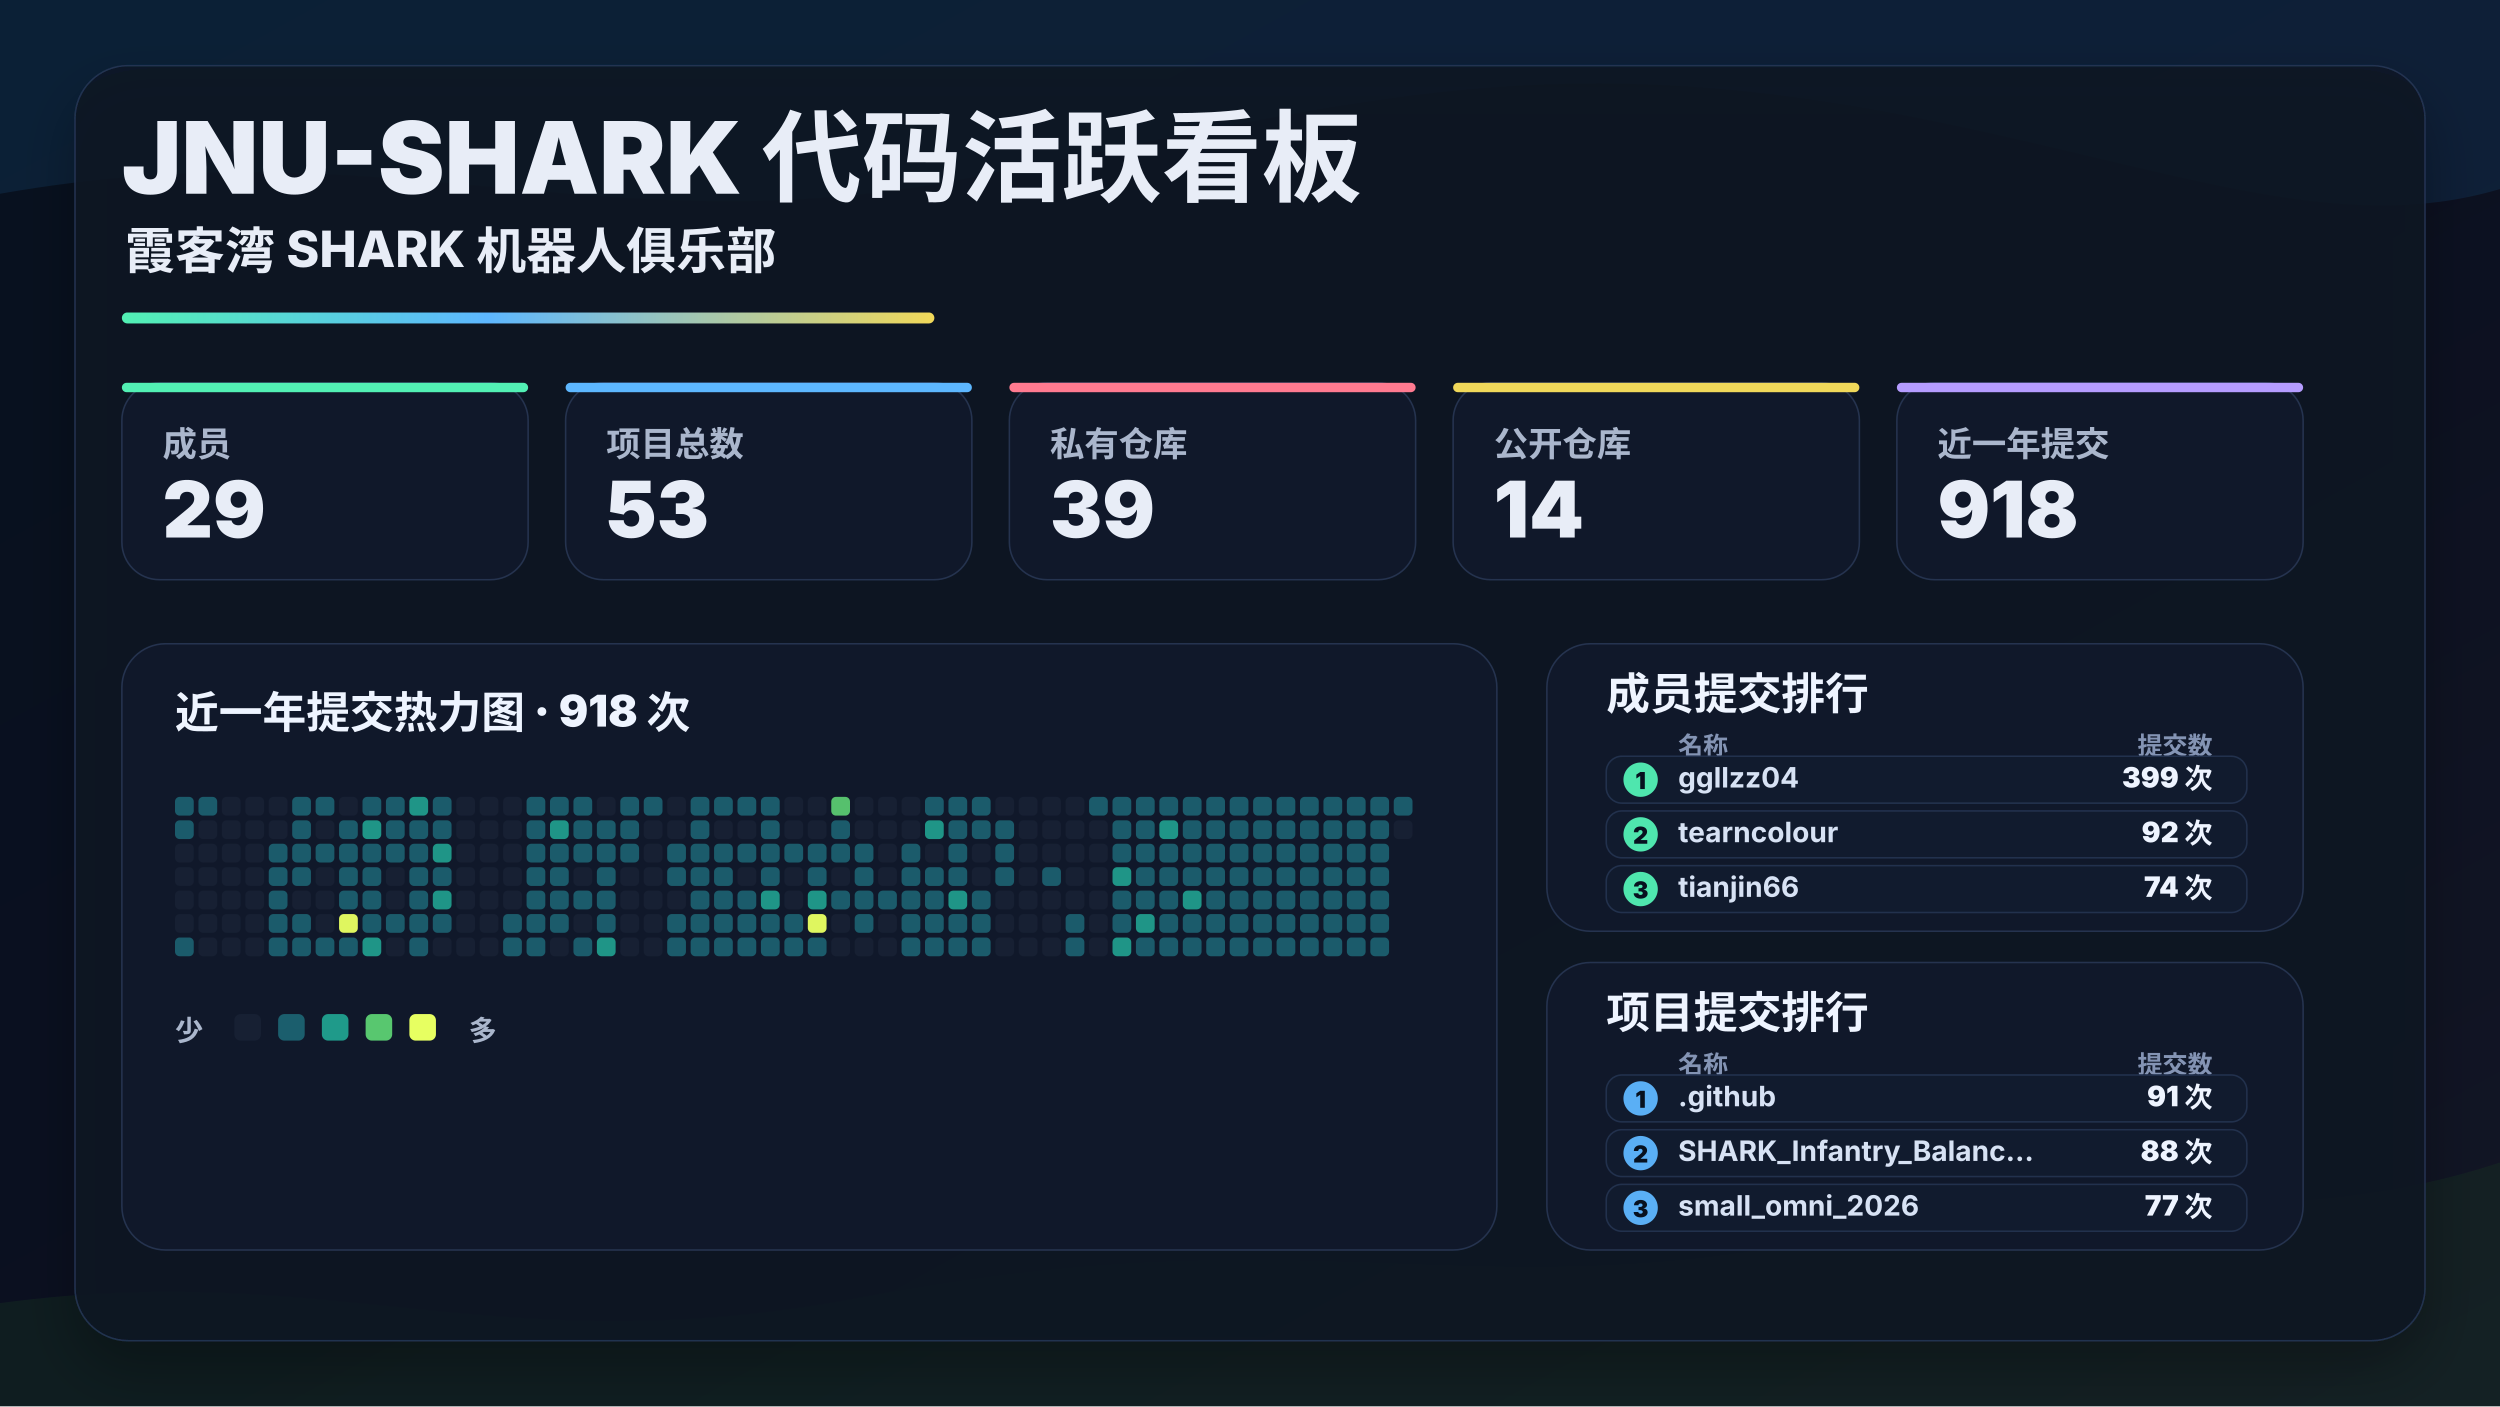
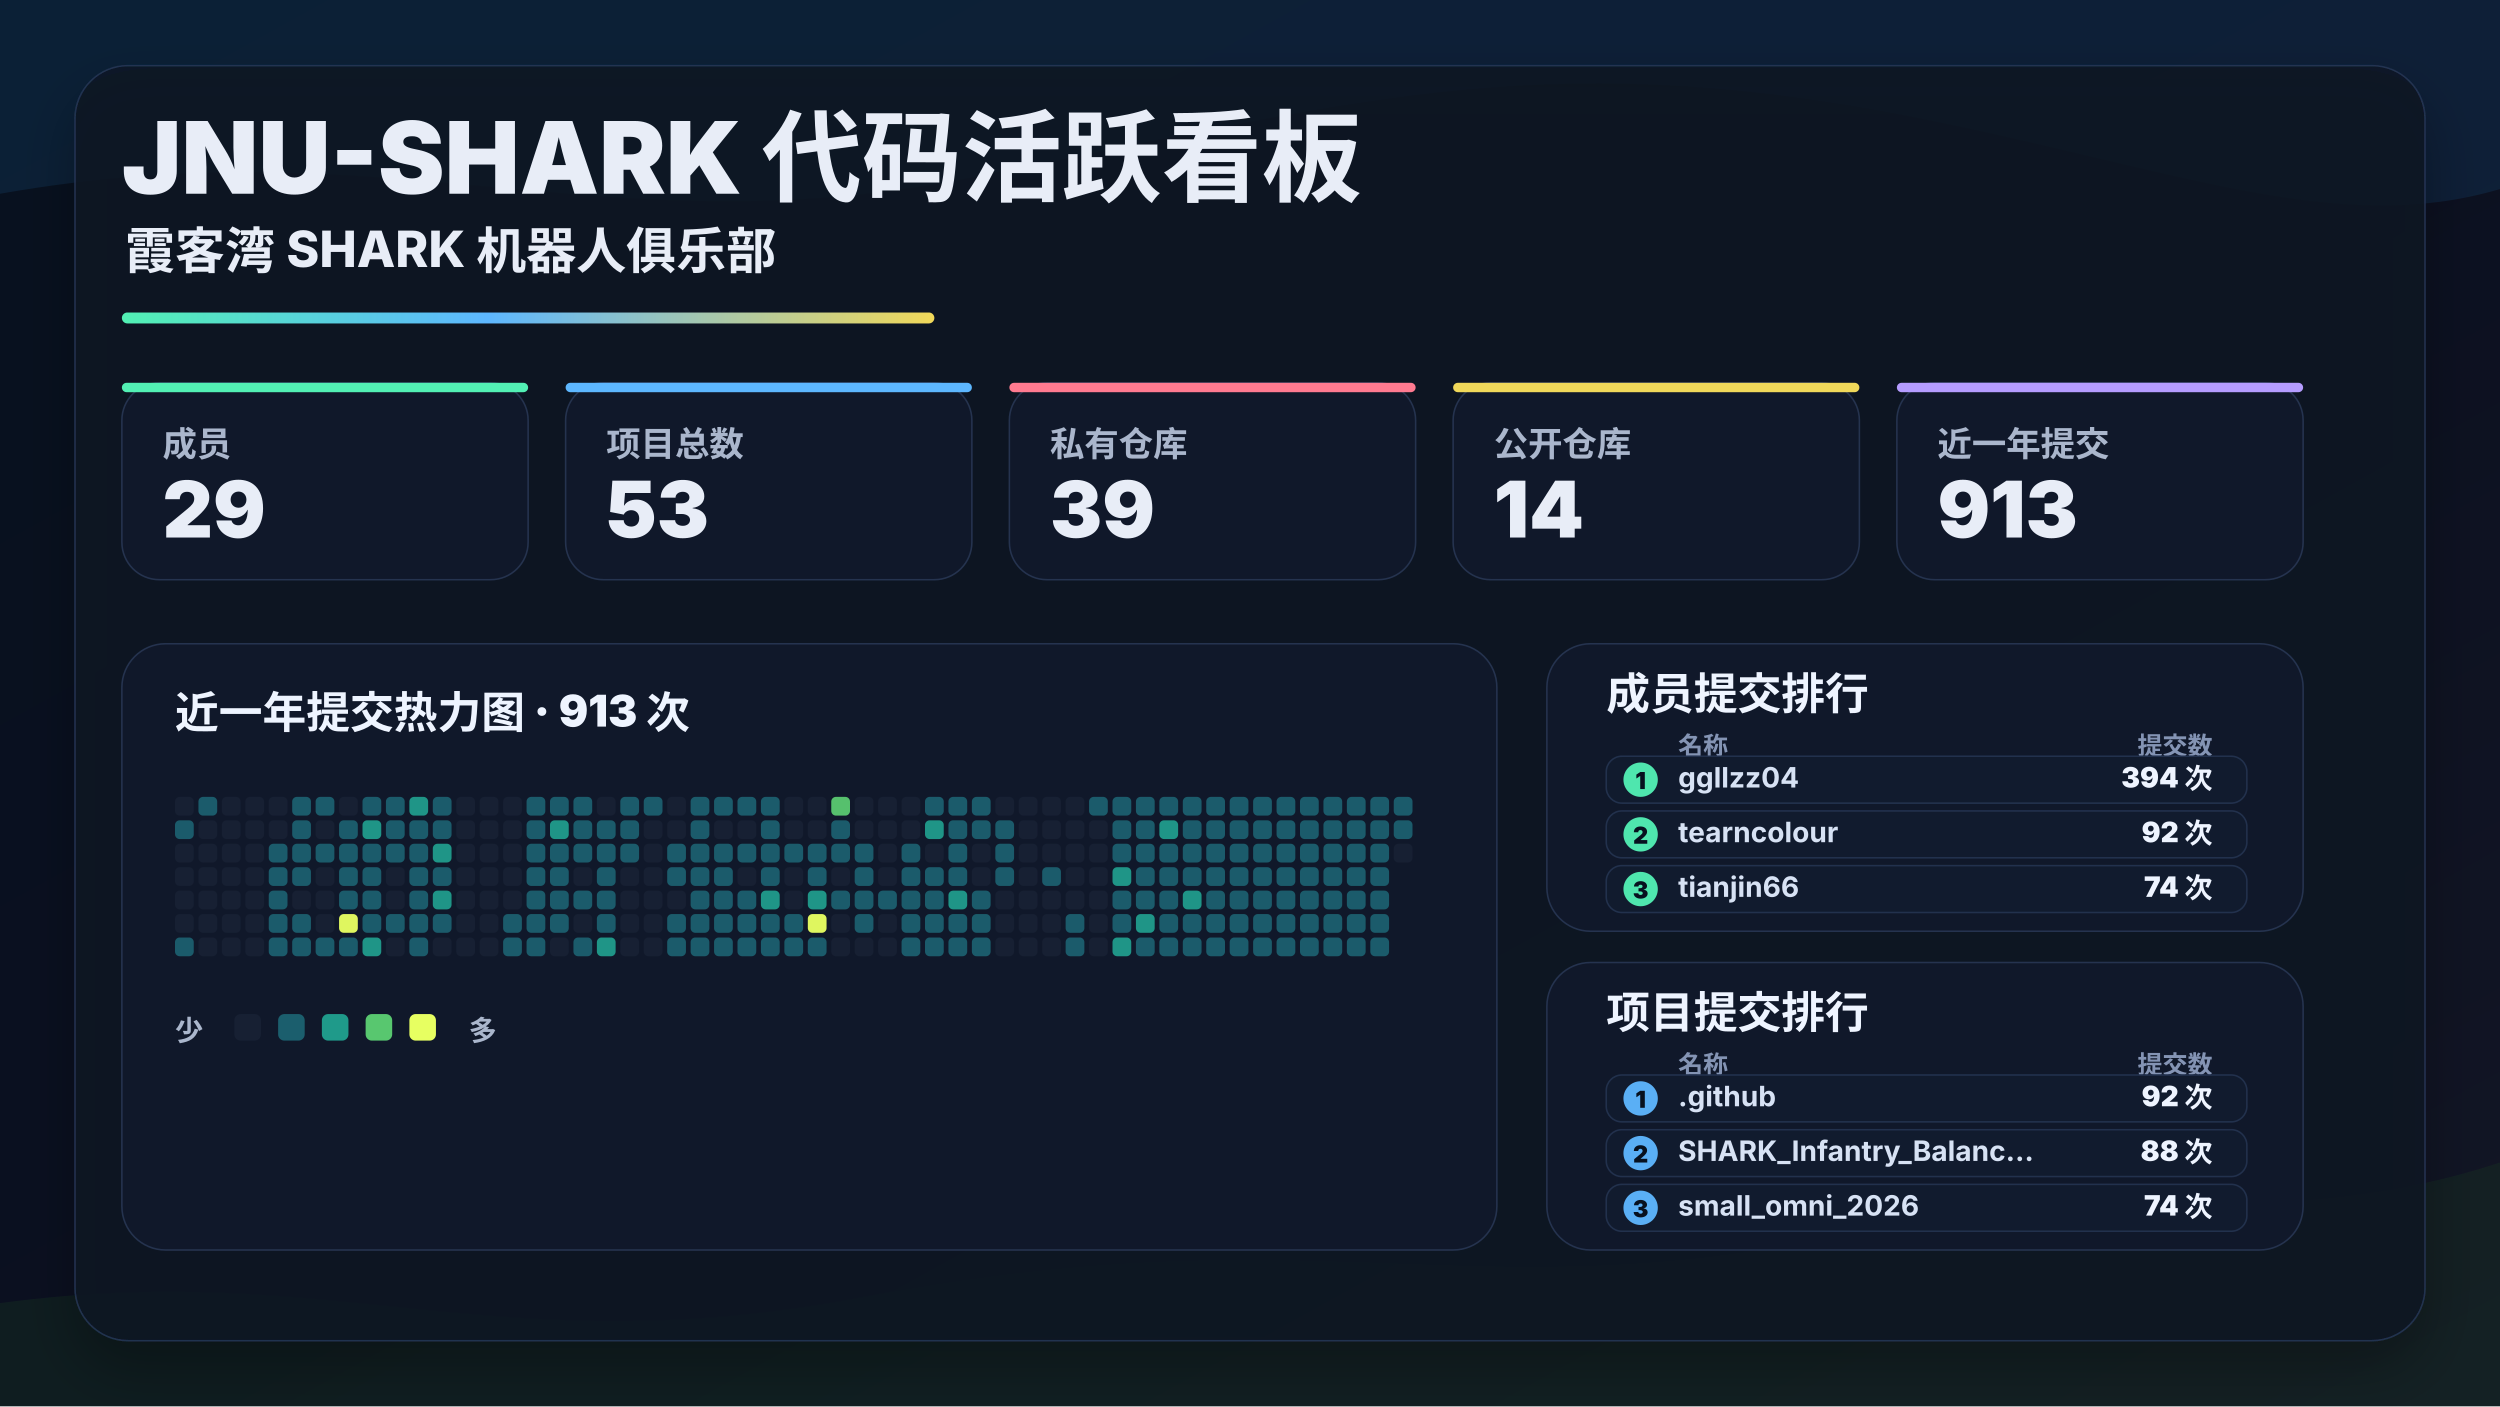
<svg xmlns="http://www.w3.org/2000/svg" width="1600" height="900" viewBox="0 0 1600 900" role="img" aria-labelledby="title desc">
  <defs>
    <linearGradient id="bg" x1="0" y1="0" x2="1" y2="1">
      <stop offset="0" stop-color="#07111f" />
      <stop offset="0.52" stop-color="#0b1020" />
      <stop offset="1" stop-color="#131625" />
    </linearGradient>
    <linearGradient id="hero" x1="0" y1="0" x2="1" y2="0">
      <stop offset="0" stop-color="#52f0b4" />
      <stop offset="0.45" stop-color="#5db7ff" />
      <stop offset="1" stop-color="#f0d85a" />
    </linearGradient>
    <filter id="softShadow" x="-10%" y="-10%" width="120%" height="120%">
      <feDropShadow dx="0" dy="18" stdDeviation="18" flood-color="#000000" flood-opacity="0.32" />
    </filter>
  </defs>
  <style>
    text { font-family: Inter, ui-sans-serif, system-ui, -apple-system, BlinkMacSystemFont, "Segoe UI", "PingFang SC", "Microsoft YaHei", sans-serif; fill: #e8edf7; }
    .title { font-size: 64px; font-weight: 900; letter-spacing: 0; }
    .subtitle { font-size: 32px; font-weight: 780; fill: #e8edf7; }
    .label { font-size: 22px; fill: #aab6cc; font-weight: 760; }
    .stat { font-size: 50px; font-weight: 900; }
    .section-title { font-size: 28px; font-weight: 860; fill: #eef4ff; }
    .table-head { font-size: 16px; fill: #8494b4; font-weight: 720; }
    .row-name { font-size: 18px; fill: #d7e2f4; font-weight: 720; }
    .row-value { font-size: 18px; fill: #eef4ff; font-weight: 860; }
    .rank { font-size: 15px; fill: #07111f; font-weight: 900; }
    .tiny { font-size: 18px; fill: #aab6cc; font-weight: 620; }
  </style>
  <rect width="1600" height="900" fill="url(#bg)" />
  <path d="M0 124 C250 80 385 160 620 114 C860 67 982 28 1220 74 C1392 108 1495 152 1600 121 L1600 0 L0 0 Z" fill="#12385c" opacity="0.38" />
  <path d="M0 834 C216 805 318 875 553 830 C835 776 935 837 1160 794 C1350 758 1464 789 1600 744 L1600 900 L0 900 Z" fill="#173622" opacity="0.36" />
  <g filter="url(#softShadow)">
    <rect x="48" y="42" width="1504" height="816" rx="34" fill="#0b1324" opacity="0.88" stroke="#263654" />
  </g>
  <text x="78" y="124" class="title">JNU-SHARK 代码活跃看板</text>
  <text x="80" y="172" class="subtitle">霞客湾 SHARK 机器人俱乐部</text>
  <rect x="78" y="200" width="520" height="7" rx="3.5" fill="url(#hero)" />
  <g>
    <rect x="78" y="245" width="260" height="126" rx="24" fill="#10182a" stroke="#25334f" />
    <rect x="78" y="245" width="260" height="6" rx="3" fill="#52f0b4" />
    <text x="104" y="292" class="label">成员</text>
    <text x="104" y="344" class="stat">29</text>
  </g>
  <g>
    <rect x="362" y="245" width="260" height="126" rx="24" fill="#10182a" stroke="#25334f" />
    <rect x="362" y="245" width="260" height="6" rx="3" fill="#5db7ff" />
    <text x="388" y="292" class="label">项目总数</text>
    <text x="388" y="344" class="stat">53</text>
  </g>
  <g>
    <rect x="646" y="245" width="260" height="126" rx="24" fill="#10182a" stroke="#25334f" />
    <rect x="646" y="245" width="260" height="6" rx="3" fill="#ff7a90" />
    <text x="672" y="292" class="label">私有仓库</text>
    <text x="672" y="344" class="stat">39</text>
  </g>
  <g>
    <rect x="930" y="245" width="260" height="126" rx="24" fill="#10182a" stroke="#25334f" />
    <rect x="930" y="245" width="260" height="6" rx="3" fill="#f0d85a" />
    <text x="956" y="292" class="label">公开仓库</text>
    <text x="956" y="344" class="stat">14</text>
  </g>
  <g>
    <rect x="1214" y="245" width="260" height="126" rx="24" fill="#10182a" stroke="#25334f" />
    <rect x="1214" y="245" width="260" height="6" rx="3" fill="#b59cff" />
    <text x="1240" y="292" class="label">近一年提交</text>
-     <text x="1240" y="344" class="stat">918</text>
+     <text x="1240" y="344" class="stat">913</text>
  </g>
  <rect x="78" y="412" width="880" height="388" rx="28" fill="#10182a" stroke="#25334f" />
-   <text x="112" y="466" class="section-title">近一年提交热力图 · 918 次</text>
-   <rect x="112" y="510" width="12" height="12" rx="3" fill="#1b5e6d" opacity="0.96" />
+   <text x="112" y="466" class="section-title">近一年提交热力图 · 913 次</text>
+   <rect x="112" y="510" width="12" height="12" rx="3" fill="#172033" opacity="0.96" />
  <rect x="112" y="525" width="12" height="12" rx="3" fill="#1b5e6d" opacity="0.96" />
  <rect x="112" y="540" width="12" height="12" rx="3" fill="#172033" opacity="0.96" />
  <rect x="112" y="555" width="12" height="12" rx="3" fill="#172033" opacity="0.96" />
  <rect x="112" y="570" width="12" height="12" rx="3" fill="#172033" opacity="0.96" />
  <rect x="112" y="585" width="12" height="12" rx="3" fill="#172033" opacity="0.96" />
  <rect x="112" y="600" width="12" height="12" rx="3" fill="#1b5e6d" opacity="0.96" />
  <rect x="127" y="510" width="12" height="12" rx="3" fill="#1b5e6d" opacity="0.96" />
  <rect x="127" y="525" width="12" height="12" rx="3" fill="#172033" opacity="0.96" />
  <rect x="127" y="540" width="12" height="12" rx="3" fill="#172033" opacity="0.96" />
  <rect x="127" y="555" width="12" height="12" rx="3" fill="#172033" opacity="0.96" />
  <rect x="127" y="570" width="12" height="12" rx="3" fill="#172033" opacity="0.96" />
  <rect x="127" y="585" width="12" height="12" rx="3" fill="#172033" opacity="0.96" />
  <rect x="127" y="600" width="12" height="12" rx="3" fill="#172033" opacity="0.96" />
  <rect x="142" y="510" width="12" height="12" rx="3" fill="#172033" opacity="0.96" />
  <rect x="142" y="525" width="12" height="12" rx="3" fill="#172033" opacity="0.96" />
  <rect x="142" y="540" width="12" height="12" rx="3" fill="#172033" opacity="0.96" />
  <rect x="142" y="555" width="12" height="12" rx="3" fill="#172033" opacity="0.96" />
  <rect x="142" y="570" width="12" height="12" rx="3" fill="#172033" opacity="0.96" />
  <rect x="142" y="585" width="12" height="12" rx="3" fill="#172033" opacity="0.96" />
  <rect x="142" y="600" width="12" height="12" rx="3" fill="#172033" opacity="0.96" />
  <rect x="157" y="510" width="12" height="12" rx="3" fill="#172033" opacity="0.96" />
  <rect x="157" y="525" width="12" height="12" rx="3" fill="#172033" opacity="0.96" />
  <rect x="157" y="540" width="12" height="12" rx="3" fill="#172033" opacity="0.96" />
  <rect x="157" y="555" width="12" height="12" rx="3" fill="#172033" opacity="0.96" />
  <rect x="157" y="570" width="12" height="12" rx="3" fill="#172033" opacity="0.96" />
  <rect x="157" y="585" width="12" height="12" rx="3" fill="#172033" opacity="0.96" />
  <rect x="157" y="600" width="12" height="12" rx="3" fill="#172033" opacity="0.96" />
  <rect x="172" y="510" width="12" height="12" rx="3" fill="#172033" opacity="0.96" />
  <rect x="172" y="525" width="12" height="12" rx="3" fill="#172033" opacity="0.96" />
  <rect x="172" y="540" width="12" height="12" rx="3" fill="#1b5e6d" opacity="0.96" />
  <rect x="172" y="555" width="12" height="12" rx="3" fill="#1b5e6d" opacity="0.96" />
  <rect x="172" y="570" width="12" height="12" rx="3" fill="#1b5e6d" opacity="0.96" />
  <rect x="172" y="585" width="12" height="12" rx="3" fill="#1b5e6d" opacity="0.96" />
  <rect x="172" y="600" width="12" height="12" rx="3" fill="#1b5e6d" opacity="0.96" />
  <rect x="187" y="510" width="12" height="12" rx="3" fill="#1b5e6d" opacity="0.96" />
  <rect x="187" y="525" width="12" height="12" rx="3" fill="#1b5e6d" opacity="0.96" />
  <rect x="187" y="540" width="12" height="12" rx="3" fill="#1b5e6d" opacity="0.96" />
  <rect x="187" y="555" width="12" height="12" rx="3" fill="#1b5e6d" opacity="0.96" />
  <rect x="187" y="570" width="12" height="12" rx="3" fill="#172033" opacity="0.96" />
  <rect x="187" y="585" width="12" height="12" rx="3" fill="#1b5e6d" opacity="0.96" />
  <rect x="187" y="600" width="12" height="12" rx="3" fill="#1b5e6d" opacity="0.96" />
  <rect x="202" y="510" width="12" height="12" rx="3" fill="#1b5e6d" opacity="0.96" />
  <rect x="202" y="525" width="12" height="12" rx="3" fill="#172033" opacity="0.96" />
  <rect x="202" y="540" width="12" height="12" rx="3" fill="#1b5e6d" opacity="0.96" />
  <rect x="202" y="555" width="12" height="12" rx="3" fill="#172033" opacity="0.96" />
  <rect x="202" y="570" width="12" height="12" rx="3" fill="#172033" opacity="0.96" />
  <rect x="202" y="585" width="12" height="12" rx="3" fill="#172033" opacity="0.96" />
  <rect x="202" y="600" width="12" height="12" rx="3" fill="#1b5e6d" opacity="0.96" />
  <rect x="217" y="510" width="12" height="12" rx="3" fill="#172033" opacity="0.96" />
  <rect x="217" y="525" width="12" height="12" rx="3" fill="#1b5e6d" opacity="0.96" />
  <rect x="217" y="540" width="12" height="12" rx="3" fill="#1b5e6d" opacity="0.96" />
  <rect x="217" y="555" width="12" height="12" rx="3" fill="#1b5e6d" opacity="0.96" />
  <rect x="217" y="570" width="12" height="12" rx="3" fill="#1b5e6d" opacity="0.96" />
  <rect x="217" y="585" width="12" height="12" rx="3" fill="#e7ff61" opacity="0.96" />
  <rect x="217" y="600" width="12" height="12" rx="3" fill="#1b5e6d" opacity="0.96" />
  <rect x="232" y="510" width="12" height="12" rx="3" fill="#1b5e6d" opacity="0.96" />
  <rect x="232" y="525" width="12" height="12" rx="3" fill="#1f9a8a" opacity="0.96" />
  <rect x="232" y="540" width="12" height="12" rx="3" fill="#1b5e6d" opacity="0.96" />
  <rect x="232" y="555" width="12" height="12" rx="3" fill="#1b5e6d" opacity="0.96" />
  <rect x="232" y="570" width="12" height="12" rx="3" fill="#1b5e6d" opacity="0.96" />
  <rect x="232" y="585" width="12" height="12" rx="3" fill="#1b5e6d" opacity="0.96" />
  <rect x="232" y="600" width="12" height="12" rx="3" fill="#1f9a8a" opacity="0.96" />
  <rect x="247" y="510" width="12" height="12" rx="3" fill="#1b5e6d" opacity="0.96" />
  <rect x="247" y="525" width="12" height="12" rx="3" fill="#1b5e6d" opacity="0.96" />
  <rect x="247" y="540" width="12" height="12" rx="3" fill="#1b5e6d" opacity="0.96" />
  <rect x="247" y="555" width="12" height="12" rx="3" fill="#172033" opacity="0.96" />
  <rect x="247" y="570" width="12" height="12" rx="3" fill="#172033" opacity="0.96" />
  <rect x="247" y="585" width="12" height="12" rx="3" fill="#1b5e6d" opacity="0.96" />
  <rect x="247" y="600" width="12" height="12" rx="3" fill="#172033" opacity="0.96" />
  <rect x="262" y="510" width="12" height="12" rx="3" fill="#1f9a8a" opacity="0.96" />
  <rect x="262" y="525" width="12" height="12" rx="3" fill="#1b5e6d" opacity="0.96" />
  <rect x="262" y="540" width="12" height="12" rx="3" fill="#1b5e6d" opacity="0.96" />
  <rect x="262" y="555" width="12" height="12" rx="3" fill="#1b5e6d" opacity="0.96" />
  <rect x="262" y="570" width="12" height="12" rx="3" fill="#1b5e6d" opacity="0.96" />
  <rect x="262" y="585" width="12" height="12" rx="3" fill="#1b5e6d" opacity="0.96" />
  <rect x="262" y="600" width="12" height="12" rx="3" fill="#1b5e6d" opacity="0.96" />
  <rect x="277" y="510" width="12" height="12" rx="3" fill="#1b5e6d" opacity="0.96" />
  <rect x="277" y="525" width="12" height="12" rx="3" fill="#1b5e6d" opacity="0.96" />
  <rect x="277" y="540" width="12" height="12" rx="3" fill="#1f9a8a" opacity="0.96" />
  <rect x="277" y="555" width="12" height="12" rx="3" fill="#1b5e6d" opacity="0.96" />
  <rect x="277" y="570" width="12" height="12" rx="3" fill="#1f9a8a" opacity="0.96" />
  <rect x="277" y="585" width="12" height="12" rx="3" fill="#1b5e6d" opacity="0.96" />
  <rect x="277" y="600" width="12" height="12" rx="3" fill="#172033" opacity="0.96" />
  <rect x="292" y="510" width="12" height="12" rx="3" fill="#172033" opacity="0.96" />
  <rect x="292" y="525" width="12" height="12" rx="3" fill="#172033" opacity="0.96" />
  <rect x="292" y="540" width="12" height="12" rx="3" fill="#172033" opacity="0.96" />
  <rect x="292" y="555" width="12" height="12" rx="3" fill="#172033" opacity="0.96" />
  <rect x="292" y="570" width="12" height="12" rx="3" fill="#172033" opacity="0.96" />
  <rect x="292" y="585" width="12" height="12" rx="3" fill="#172033" opacity="0.96" />
  <rect x="292" y="600" width="12" height="12" rx="3" fill="#172033" opacity="0.96" />
  <rect x="307" y="510" width="12" height="12" rx="3" fill="#172033" opacity="0.96" />
  <rect x="307" y="525" width="12" height="12" rx="3" fill="#172033" opacity="0.96" />
  <rect x="307" y="540" width="12" height="12" rx="3" fill="#172033" opacity="0.96" />
  <rect x="307" y="555" width="12" height="12" rx="3" fill="#172033" opacity="0.96" />
  <rect x="307" y="570" width="12" height="12" rx="3" fill="#172033" opacity="0.96" />
  <rect x="307" y="585" width="12" height="12" rx="3" fill="#172033" opacity="0.96" />
  <rect x="307" y="600" width="12" height="12" rx="3" fill="#172033" opacity="0.96" />
  <rect x="322" y="510" width="12" height="12" rx="3" fill="#172033" opacity="0.96" />
  <rect x="322" y="525" width="12" height="12" rx="3" fill="#172033" opacity="0.96" />
  <rect x="322" y="540" width="12" height="12" rx="3" fill="#172033" opacity="0.96" />
  <rect x="322" y="555" width="12" height="12" rx="3" fill="#172033" opacity="0.96" />
  <rect x="322" y="570" width="12" height="12" rx="3" fill="#172033" opacity="0.96" />
  <rect x="322" y="585" width="12" height="12" rx="3" fill="#1b5e6d" opacity="0.96" />
  <rect x="322" y="600" width="12" height="12" rx="3" fill="#1b5e6d" opacity="0.96" />
  <rect x="337" y="510" width="12" height="12" rx="3" fill="#1b5e6d" opacity="0.96" />
  <rect x="337" y="525" width="12" height="12" rx="3" fill="#1b5e6d" opacity="0.96" />
  <rect x="337" y="540" width="12" height="12" rx="3" fill="#1b5e6d" opacity="0.96" />
  <rect x="337" y="555" width="12" height="12" rx="3" fill="#1b5e6d" opacity="0.96" />
  <rect x="337" y="570" width="12" height="12" rx="3" fill="#1b5e6d" opacity="0.96" />
  <rect x="337" y="585" width="12" height="12" rx="3" fill="#1b5e6d" opacity="0.96" />
  <rect x="337" y="600" width="12" height="12" rx="3" fill="#1b5e6d" opacity="0.96" />
  <rect x="352" y="510" width="12" height="12" rx="3" fill="#1b5e6d" opacity="0.96" />
  <rect x="352" y="525" width="12" height="12" rx="3" fill="#1f9a8a" opacity="0.96" />
  <rect x="352" y="540" width="12" height="12" rx="3" fill="#1b5e6d" opacity="0.96" />
  <rect x="352" y="555" width="12" height="12" rx="3" fill="#1b5e6d" opacity="0.96" />
  <rect x="352" y="570" width="12" height="12" rx="3" fill="#1b5e6d" opacity="0.96" />
  <rect x="352" y="585" width="12" height="12" rx="3" fill="#1b5e6d" opacity="0.96" />
  <rect x="352" y="600" width="12" height="12" rx="3" fill="#172033" opacity="0.96" />
  <rect x="367" y="510" width="12" height="12" rx="3" fill="#1b5e6d" opacity="0.96" />
  <rect x="367" y="525" width="12" height="12" rx="3" fill="#1b5e6d" opacity="0.96" />
  <rect x="367" y="540" width="12" height="12" rx="3" fill="#1b5e6d" opacity="0.96" />
  <rect x="367" y="555" width="12" height="12" rx="3" fill="#172033" opacity="0.96" />
  <rect x="367" y="570" width="12" height="12" rx="3" fill="#1b5e6d" opacity="0.96" />
  <rect x="367" y="585" width="12" height="12" rx="3" fill="#172033" opacity="0.96" />
  <rect x="367" y="600" width="12" height="12" rx="3" fill="#1b5e6d" opacity="0.96" />
  <rect x="382" y="510" width="12" height="12" rx="3" fill="#172033" opacity="0.96" />
  <rect x="382" y="525" width="12" height="12" rx="3" fill="#1b5e6d" opacity="0.96" />
  <rect x="382" y="540" width="12" height="12" rx="3" fill="#1b5e6d" opacity="0.96" />
  <rect x="382" y="555" width="12" height="12" rx="3" fill="#1b5e6d" opacity="0.96" />
  <rect x="382" y="570" width="12" height="12" rx="3" fill="#1b5e6d" opacity="0.96" />
  <rect x="382" y="585" width="12" height="12" rx="3" fill="#1b5e6d" opacity="0.96" />
  <rect x="382" y="600" width="12" height="12" rx="3" fill="#1f9a8a" opacity="0.96" />
  <rect x="397" y="510" width="12" height="12" rx="3" fill="#1b5e6d" opacity="0.96" />
  <rect x="397" y="525" width="12" height="12" rx="3" fill="#1b5e6d" opacity="0.96" />
  <rect x="397" y="540" width="12" height="12" rx="3" fill="#1b5e6d" opacity="0.96" />
  <rect x="397" y="555" width="12" height="12" rx="3" fill="#172033" opacity="0.96" />
  <rect x="397" y="570" width="12" height="12" rx="3" fill="#172033" opacity="0.96" />
  <rect x="397" y="585" width="12" height="12" rx="3" fill="#172033" opacity="0.96" />
  <rect x="397" y="600" width="12" height="12" rx="3" fill="#172033" opacity="0.96" />
  <rect x="412" y="510" width="12" height="12" rx="3" fill="#1b5e6d" opacity="0.96" />
  <rect x="412" y="525" width="12" height="12" rx="3" fill="#172033" opacity="0.96" />
  <rect x="412" y="540" width="12" height="12" rx="3" fill="#172033" opacity="0.96" />
  <rect x="412" y="555" width="12" height="12" rx="3" fill="#172033" opacity="0.96" />
  <rect x="412" y="570" width="12" height="12" rx="3" fill="#172033" opacity="0.96" />
  <rect x="412" y="585" width="12" height="12" rx="3" fill="#172033" opacity="0.96" />
  <rect x="412" y="600" width="12" height="12" rx="3" fill="#172033" opacity="0.96" />
  <rect x="427" y="510" width="12" height="12" rx="3" fill="#172033" opacity="0.96" />
  <rect x="427" y="525" width="12" height="12" rx="3" fill="#172033" opacity="0.96" />
  <rect x="427" y="540" width="12" height="12" rx="3" fill="#1b5e6d" opacity="0.96" />
  <rect x="427" y="555" width="12" height="12" rx="3" fill="#1b5e6d" opacity="0.96" />
  <rect x="427" y="570" width="12" height="12" rx="3" fill="#172033" opacity="0.96" />
  <rect x="427" y="585" width="12" height="12" rx="3" fill="#1b5e6d" opacity="0.96" />
  <rect x="427" y="600" width="12" height="12" rx="3" fill="#1b5e6d" opacity="0.96" />
  <rect x="442" y="510" width="12" height="12" rx="3" fill="#1b5e6d" opacity="0.96" />
  <rect x="442" y="525" width="12" height="12" rx="3" fill="#1b5e6d" opacity="0.96" />
  <rect x="442" y="540" width="12" height="12" rx="3" fill="#1b5e6d" opacity="0.96" />
  <rect x="442" y="555" width="12" height="12" rx="3" fill="#1b5e6d" opacity="0.96" />
  <rect x="442" y="570" width="12" height="12" rx="3" fill="#1b5e6d" opacity="0.96" />
  <rect x="442" y="585" width="12" height="12" rx="3" fill="#1b5e6d" opacity="0.96" />
  <rect x="442" y="600" width="12" height="12" rx="3" fill="#1b5e6d" opacity="0.96" />
  <rect x="457" y="510" width="12" height="12" rx="3" fill="#1b5e6d" opacity="0.96" />
  <rect x="457" y="525" width="12" height="12" rx="3" fill="#172033" opacity="0.96" />
  <rect x="457" y="540" width="12" height="12" rx="3" fill="#1b5e6d" opacity="0.96" />
  <rect x="457" y="555" width="12" height="12" rx="3" fill="#1b5e6d" opacity="0.96" />
  <rect x="457" y="570" width="12" height="12" rx="3" fill="#1b5e6d" opacity="0.96" />
  <rect x="457" y="585" width="12" height="12" rx="3" fill="#1b5e6d" opacity="0.96" />
  <rect x="457" y="600" width="12" height="12" rx="3" fill="#1b5e6d" opacity="0.96" />
  <rect x="472" y="510" width="12" height="12" rx="3" fill="#1b5e6d" opacity="0.96" />
  <rect x="472" y="525" width="12" height="12" rx="3" fill="#172033" opacity="0.96" />
  <rect x="472" y="540" width="12" height="12" rx="3" fill="#1b5e6d" opacity="0.96" />
  <rect x="472" y="555" width="12" height="12" rx="3" fill="#172033" opacity="0.96" />
  <rect x="472" y="570" width="12" height="12" rx="3" fill="#1b5e6d" opacity="0.96" />
  <rect x="472" y="585" width="12" height="12" rx="3" fill="#1b5e6d" opacity="0.96" />
  <rect x="472" y="600" width="12" height="12" rx="3" fill="#1b5e6d" opacity="0.96" />
  <rect x="487" y="510" width="12" height="12" rx="3" fill="#1b5e6d" opacity="0.96" />
  <rect x="487" y="525" width="12" height="12" rx="3" fill="#1b5e6d" opacity="0.96" />
  <rect x="487" y="540" width="12" height="12" rx="3" fill="#1b5e6d" opacity="0.96" />
  <rect x="487" y="555" width="12" height="12" rx="3" fill="#1b5e6d" opacity="0.96" />
  <rect x="487" y="570" width="12" height="12" rx="3" fill="#1f9a8a" opacity="0.96" />
  <rect x="487" y="585" width="12" height="12" rx="3" fill="#1b5e6d" opacity="0.96" />
  <rect x="487" y="600" width="12" height="12" rx="3" fill="#1b5e6d" opacity="0.96" />
  <rect x="502" y="510" width="12" height="12" rx="3" fill="#172033" opacity="0.96" />
  <rect x="502" y="525" width="12" height="12" rx="3" fill="#172033" opacity="0.96" />
  <rect x="502" y="540" width="12" height="12" rx="3" fill="#1b5e6d" opacity="0.96" />
  <rect x="502" y="555" width="12" height="12" rx="3" fill="#172033" opacity="0.96" />
  <rect x="502" y="570" width="12" height="12" rx="3" fill="#172033" opacity="0.96" />
  <rect x="502" y="585" width="12" height="12" rx="3" fill="#1b5e6d" opacity="0.96" />
  <rect x="502" y="600" width="12" height="12" rx="3" fill="#1b5e6d" opacity="0.96" />
  <rect x="517" y="510" width="12" height="12" rx="3" fill="#172033" opacity="0.96" />
  <rect x="517" y="525" width="12" height="12" rx="3" fill="#172033" opacity="0.96" />
  <rect x="517" y="540" width="12" height="12" rx="3" fill="#1b5e6d" opacity="0.96" />
  <rect x="517" y="555" width="12" height="12" rx="3" fill="#1b5e6d" opacity="0.96" />
  <rect x="517" y="570" width="12" height="12" rx="3" fill="#1f9a8a" opacity="0.96" />
  <rect x="517" y="585" width="12" height="12" rx="3" fill="#e7ff61" opacity="0.96" />
  <rect x="517" y="600" width="12" height="12" rx="3" fill="#1b5e6d" opacity="0.96" />
  <rect x="532" y="510" width="12" height="12" rx="3" fill="#58c76f" opacity="0.96" />
  <rect x="532" y="525" width="12" height="12" rx="3" fill="#1b5e6d" opacity="0.96" />
  <rect x="532" y="540" width="12" height="12" rx="3" fill="#1b5e6d" opacity="0.96" />
  <rect x="532" y="555" width="12" height="12" rx="3" fill="#172033" opacity="0.96" />
  <rect x="532" y="570" width="12" height="12" rx="3" fill="#1b5e6d" opacity="0.96" />
  <rect x="532" y="585" width="12" height="12" rx="3" fill="#172033" opacity="0.96" />
  <rect x="532" y="600" width="12" height="12" rx="3" fill="#172033" opacity="0.96" />
  <rect x="547" y="510" width="12" height="12" rx="3" fill="#172033" opacity="0.96" />
  <rect x="547" y="525" width="12" height="12" rx="3" fill="#172033" opacity="0.96" />
  <rect x="547" y="540" width="12" height="12" rx="3" fill="#1b5e6d" opacity="0.96" />
  <rect x="547" y="555" width="12" height="12" rx="3" fill="#1b5e6d" opacity="0.96" />
  <rect x="547" y="570" width="12" height="12" rx="3" fill="#1b5e6d" opacity="0.96" />
  <rect x="547" y="585" width="12" height="12" rx="3" fill="#1b5e6d" opacity="0.96" />
  <rect x="547" y="600" width="12" height="12" rx="3" fill="#172033" opacity="0.96" />
  <rect x="562" y="510" width="12" height="12" rx="3" fill="#172033" opacity="0.96" />
  <rect x="562" y="525" width="12" height="12" rx="3" fill="#172033" opacity="0.96" />
  <rect x="562" y="540" width="12" height="12" rx="3" fill="#172033" opacity="0.96" />
  <rect x="562" y="555" width="12" height="12" rx="3" fill="#172033" opacity="0.96" />
  <rect x="562" y="570" width="12" height="12" rx="3" fill="#1b5e6d" opacity="0.96" />
  <rect x="562" y="585" width="12" height="12" rx="3" fill="#172033" opacity="0.96" />
  <rect x="562" y="600" width="12" height="12" rx="3" fill="#172033" opacity="0.96" />
  <rect x="577" y="510" width="12" height="12" rx="3" fill="#172033" opacity="0.96" />
  <rect x="577" y="525" width="12" height="12" rx="3" fill="#172033" opacity="0.96" />
  <rect x="577" y="540" width="12" height="12" rx="3" fill="#1b5e6d" opacity="0.96" />
  <rect x="577" y="555" width="12" height="12" rx="3" fill="#1b5e6d" opacity="0.96" />
  <rect x="577" y="570" width="12" height="12" rx="3" fill="#1b5e6d" opacity="0.96" />
  <rect x="577" y="585" width="12" height="12" rx="3" fill="#1b5e6d" opacity="0.96" />
  <rect x="577" y="600" width="12" height="12" rx="3" fill="#1b5e6d" opacity="0.96" />
  <rect x="592" y="510" width="12" height="12" rx="3" fill="#1b5e6d" opacity="0.96" />
  <rect x="592" y="525" width="12" height="12" rx="3" fill="#1f9a8a" opacity="0.96" />
  <rect x="592" y="540" width="12" height="12" rx="3" fill="#172033" opacity="0.96" />
  <rect x="592" y="555" width="12" height="12" rx="3" fill="#1b5e6d" opacity="0.96" />
  <rect x="592" y="570" width="12" height="12" rx="3" fill="#1b5e6d" opacity="0.96" />
  <rect x="592" y="585" width="12" height="12" rx="3" fill="#1b5e6d" opacity="0.96" />
  <rect x="592" y="600" width="12" height="12" rx="3" fill="#1b5e6d" opacity="0.96" />
  <rect x="607" y="510" width="12" height="12" rx="3" fill="#1b5e6d" opacity="0.96" />
  <rect x="607" y="525" width="12" height="12" rx="3" fill="#1b5e6d" opacity="0.96" />
  <rect x="607" y="540" width="12" height="12" rx="3" fill="#1b5e6d" opacity="0.96" />
  <rect x="607" y="555" width="12" height="12" rx="3" fill="#1b5e6d" opacity="0.96" />
  <rect x="607" y="570" width="12" height="12" rx="3" fill="#1f9a8a" opacity="0.96" />
  <rect x="607" y="585" width="12" height="12" rx="3" fill="#1b5e6d" opacity="0.96" />
  <rect x="607" y="600" width="12" height="12" rx="3" fill="#1b5e6d" opacity="0.96" />
  <rect x="622" y="510" width="12" height="12" rx="3" fill="#1b5e6d" opacity="0.96" />
  <rect x="622" y="525" width="12" height="12" rx="3" fill="#1b5e6d" opacity="0.96" />
  <rect x="622" y="540" width="12" height="12" rx="3" fill="#172033" opacity="0.96" />
  <rect x="622" y="555" width="12" height="12" rx="3" fill="#172033" opacity="0.96" />
  <rect x="622" y="570" width="12" height="12" rx="3" fill="#1b5e6d" opacity="0.96" />
  <rect x="622" y="585" width="12" height="12" rx="3" fill="#1b5e6d" opacity="0.96" />
  <rect x="622" y="600" width="12" height="12" rx="3" fill="#1b5e6d" opacity="0.96" />
  <rect x="637" y="510" width="12" height="12" rx="3" fill="#172033" opacity="0.96" />
  <rect x="637" y="525" width="12" height="12" rx="3" fill="#1b5e6d" opacity="0.96" />
  <rect x="637" y="540" width="12" height="12" rx="3" fill="#1b5e6d" opacity="0.96" />
  <rect x="637" y="555" width="12" height="12" rx="3" fill="#1b5e6d" opacity="0.96" />
  <rect x="637" y="570" width="12" height="12" rx="3" fill="#172033" opacity="0.96" />
  <rect x="637" y="585" width="12" height="12" rx="3" fill="#172033" opacity="0.96" />
  <rect x="637" y="600" width="12" height="12" rx="3" fill="#172033" opacity="0.96" />
  <rect x="652" y="510" width="12" height="12" rx="3" fill="#172033" opacity="0.96" />
  <rect x="652" y="525" width="12" height="12" rx="3" fill="#172033" opacity="0.96" />
  <rect x="652" y="540" width="12" height="12" rx="3" fill="#172033" opacity="0.96" />
  <rect x="652" y="555" width="12" height="12" rx="3" fill="#172033" opacity="0.96" />
  <rect x="652" y="570" width="12" height="12" rx="3" fill="#172033" opacity="0.96" />
  <rect x="652" y="585" width="12" height="12" rx="3" fill="#172033" opacity="0.96" />
  <rect x="652" y="600" width="12" height="12" rx="3" fill="#172033" opacity="0.96" />
  <rect x="667" y="510" width="12" height="12" rx="3" fill="#172033" opacity="0.96" />
  <rect x="667" y="525" width="12" height="12" rx="3" fill="#172033" opacity="0.96" />
  <rect x="667" y="540" width="12" height="12" rx="3" fill="#172033" opacity="0.96" />
  <rect x="667" y="555" width="12" height="12" rx="3" fill="#1b5e6d" opacity="0.96" />
  <rect x="667" y="570" width="12" height="12" rx="3" fill="#172033" opacity="0.96" />
  <rect x="667" y="585" width="12" height="12" rx="3" fill="#172033" opacity="0.96" />
  <rect x="667" y="600" width="12" height="12" rx="3" fill="#172033" opacity="0.96" />
  <rect x="682" y="510" width="12" height="12" rx="3" fill="#172033" opacity="0.96" />
  <rect x="682" y="525" width="12" height="12" rx="3" fill="#172033" opacity="0.96" />
  <rect x="682" y="540" width="12" height="12" rx="3" fill="#172033" opacity="0.96" />
  <rect x="682" y="555" width="12" height="12" rx="3" fill="#172033" opacity="0.96" />
  <rect x="682" y="570" width="12" height="12" rx="3" fill="#172033" opacity="0.96" />
  <rect x="682" y="585" width="12" height="12" rx="3" fill="#1b5e6d" opacity="0.96" />
  <rect x="682" y="600" width="12" height="12" rx="3" fill="#1b5e6d" opacity="0.96" />
  <rect x="697" y="510" width="12" height="12" rx="3" fill="#1b5e6d" opacity="0.96" />
  <rect x="697" y="525" width="12" height="12" rx="3" fill="#172033" opacity="0.96" />
  <rect x="697" y="540" width="12" height="12" rx="3" fill="#172033" opacity="0.96" />
  <rect x="697" y="555" width="12" height="12" rx="3" fill="#172033" opacity="0.96" />
  <rect x="697" y="570" width="12" height="12" rx="3" fill="#172033" opacity="0.96" />
  <rect x="697" y="585" width="12" height="12" rx="3" fill="#172033" opacity="0.96" />
  <rect x="697" y="600" width="12" height="12" rx="3" fill="#172033" opacity="0.96" />
  <rect x="712" y="510" width="12" height="12" rx="3" fill="#1b5e6d" opacity="0.96" />
  <rect x="712" y="525" width="12" height="12" rx="3" fill="#1b5e6d" opacity="0.96" />
  <rect x="712" y="540" width="12" height="12" rx="3" fill="#1b5e6d" opacity="0.96" />
  <rect x="712" y="555" width="12" height="12" rx="3" fill="#1f9a8a" opacity="0.96" />
  <rect x="712" y="570" width="12" height="12" rx="3" fill="#1b5e6d" opacity="0.96" />
  <rect x="712" y="585" width="12" height="12" rx="3" fill="#1b5e6d" opacity="0.96" />
  <rect x="712" y="600" width="12" height="12" rx="3" fill="#1f9a8a" opacity="0.96" />
  <rect x="727" y="510" width="12" height="12" rx="3" fill="#1b5e6d" opacity="0.96" />
  <rect x="727" y="525" width="12" height="12" rx="3" fill="#1b5e6d" opacity="0.96" />
  <rect x="727" y="540" width="12" height="12" rx="3" fill="#1b5e6d" opacity="0.96" />
  <rect x="727" y="555" width="12" height="12" rx="3" fill="#1b5e6d" opacity="0.96" />
  <rect x="727" y="570" width="12" height="12" rx="3" fill="#1b5e6d" opacity="0.96" />
  <rect x="727" y="585" width="12" height="12" rx="3" fill="#1f9a8a" opacity="0.96" />
  <rect x="727" y="600" width="12" height="12" rx="3" fill="#1b5e6d" opacity="0.96" />
  <rect x="742" y="510" width="12" height="12" rx="3" fill="#1b5e6d" opacity="0.96" />
  <rect x="742" y="525" width="12" height="12" rx="3" fill="#1f9a8a" opacity="0.96" />
  <rect x="742" y="540" width="12" height="12" rx="3" fill="#1b5e6d" opacity="0.96" />
  <rect x="742" y="555" width="12" height="12" rx="3" fill="#1b5e6d" opacity="0.96" />
  <rect x="742" y="570" width="12" height="12" rx="3" fill="#1b5e6d" opacity="0.96" />
  <rect x="742" y="585" width="12" height="12" rx="3" fill="#1b5e6d" opacity="0.96" />
  <rect x="742" y="600" width="12" height="12" rx="3" fill="#1b5e6d" opacity="0.96" />
  <rect x="757" y="510" width="12" height="12" rx="3" fill="#1b5e6d" opacity="0.96" />
  <rect x="757" y="525" width="12" height="12" rx="3" fill="#1b5e6d" opacity="0.96" />
  <rect x="757" y="540" width="12" height="12" rx="3" fill="#1b5e6d" opacity="0.96" />
  <rect x="757" y="555" width="12" height="12" rx="3" fill="#1b5e6d" opacity="0.96" />
  <rect x="757" y="570" width="12" height="12" rx="3" fill="#1f9a8a" opacity="0.96" />
  <rect x="757" y="585" width="12" height="12" rx="3" fill="#1b5e6d" opacity="0.96" />
  <rect x="757" y="600" width="12" height="12" rx="3" fill="#1b5e6d" opacity="0.96" />
  <rect x="772" y="510" width="12" height="12" rx="3" fill="#1b5e6d" opacity="0.96" />
  <rect x="772" y="525" width="12" height="12" rx="3" fill="#1b5e6d" opacity="0.96" />
  <rect x="772" y="540" width="12" height="12" rx="3" fill="#1b5e6d" opacity="0.96" />
  <rect x="772" y="555" width="12" height="12" rx="3" fill="#1b5e6d" opacity="0.96" />
  <rect x="772" y="570" width="12" height="12" rx="3" fill="#1b5e6d" opacity="0.96" />
  <rect x="772" y="585" width="12" height="12" rx="3" fill="#1b5e6d" opacity="0.96" />
  <rect x="772" y="600" width="12" height="12" rx="3" fill="#1b5e6d" opacity="0.96" />
  <rect x="787" y="510" width="12" height="12" rx="3" fill="#1b5e6d" opacity="0.96" />
  <rect x="787" y="525" width="12" height="12" rx="3" fill="#1b5e6d" opacity="0.96" />
  <rect x="787" y="540" width="12" height="12" rx="3" fill="#1b5e6d" opacity="0.96" />
  <rect x="787" y="555" width="12" height="12" rx="3" fill="#1b5e6d" opacity="0.96" />
  <rect x="787" y="570" width="12" height="12" rx="3" fill="#1b5e6d" opacity="0.96" />
  <rect x="787" y="585" width="12" height="12" rx="3" fill="#1b5e6d" opacity="0.96" />
  <rect x="787" y="600" width="12" height="12" rx="3" fill="#1b5e6d" opacity="0.96" />
  <rect x="802" y="510" width="12" height="12" rx="3" fill="#1b5e6d" opacity="0.96" />
  <rect x="802" y="525" width="12" height="12" rx="3" fill="#1b5e6d" opacity="0.96" />
  <rect x="802" y="540" width="12" height="12" rx="3" fill="#1b5e6d" opacity="0.96" />
  <rect x="802" y="555" width="12" height="12" rx="3" fill="#1b5e6d" opacity="0.96" />
  <rect x="802" y="570" width="12" height="12" rx="3" fill="#1b5e6d" opacity="0.96" />
  <rect x="802" y="585" width="12" height="12" rx="3" fill="#1b5e6d" opacity="0.96" />
  <rect x="802" y="600" width="12" height="12" rx="3" fill="#1b5e6d" opacity="0.96" />
  <rect x="817" y="510" width="12" height="12" rx="3" fill="#1b5e6d" opacity="0.96" />
  <rect x="817" y="525" width="12" height="12" rx="3" fill="#1b5e6d" opacity="0.96" />
  <rect x="817" y="540" width="12" height="12" rx="3" fill="#1b5e6d" opacity="0.96" />
  <rect x="817" y="555" width="12" height="12" rx="3" fill="#1b5e6d" opacity="0.96" />
  <rect x="817" y="570" width="12" height="12" rx="3" fill="#1b5e6d" opacity="0.96" />
  <rect x="817" y="585" width="12" height="12" rx="3" fill="#1b5e6d" opacity="0.96" />
  <rect x="817" y="600" width="12" height="12" rx="3" fill="#1b5e6d" opacity="0.96" />
  <rect x="832" y="510" width="12" height="12" rx="3" fill="#1b5e6d" opacity="0.96" />
  <rect x="832" y="525" width="12" height="12" rx="3" fill="#1b5e6d" opacity="0.96" />
  <rect x="832" y="540" width="12" height="12" rx="3" fill="#1b5e6d" opacity="0.96" />
  <rect x="832" y="555" width="12" height="12" rx="3" fill="#1b5e6d" opacity="0.96" />
  <rect x="832" y="570" width="12" height="12" rx="3" fill="#1b5e6d" opacity="0.96" />
  <rect x="832" y="585" width="12" height="12" rx="3" fill="#1b5e6d" opacity="0.96" />
  <rect x="832" y="600" width="12" height="12" rx="3" fill="#1b5e6d" opacity="0.96" />
  <rect x="847" y="510" width="12" height="12" rx="3" fill="#1b5e6d" opacity="0.96" />
  <rect x="847" y="525" width="12" height="12" rx="3" fill="#1b5e6d" opacity="0.96" />
  <rect x="847" y="540" width="12" height="12" rx="3" fill="#1b5e6d" opacity="0.96" />
  <rect x="847" y="555" width="12" height="12" rx="3" fill="#1b5e6d" opacity="0.96" />
  <rect x="847" y="570" width="12" height="12" rx="3" fill="#1b5e6d" opacity="0.96" />
  <rect x="847" y="585" width="12" height="12" rx="3" fill="#1b5e6d" opacity="0.96" />
  <rect x="847" y="600" width="12" height="12" rx="3" fill="#1b5e6d" opacity="0.96" />
  <rect x="862" y="510" width="12" height="12" rx="3" fill="#1b5e6d" opacity="0.96" />
  <rect x="862" y="525" width="12" height="12" rx="3" fill="#1b5e6d" opacity="0.96" />
  <rect x="862" y="540" width="12" height="12" rx="3" fill="#1b5e6d" opacity="0.96" />
  <rect x="862" y="555" width="12" height="12" rx="3" fill="#1b5e6d" opacity="0.96" />
  <rect x="862" y="570" width="12" height="12" rx="3" fill="#1b5e6d" opacity="0.96" />
  <rect x="862" y="585" width="12" height="12" rx="3" fill="#1b5e6d" opacity="0.96" />
  <rect x="862" y="600" width="12" height="12" rx="3" fill="#1b5e6d" opacity="0.96" />
  <rect x="877" y="510" width="12" height="12" rx="3" fill="#1b5e6d" opacity="0.96" />
  <rect x="877" y="525" width="12" height="12" rx="3" fill="#1b5e6d" opacity="0.96" />
  <rect x="877" y="540" width="12" height="12" rx="3" fill="#1b5e6d" opacity="0.96" />
  <rect x="877" y="555" width="12" height="12" rx="3" fill="#1b5e6d" opacity="0.96" />
  <rect x="877" y="570" width="12" height="12" rx="3" fill="#1b5e6d" opacity="0.96" />
  <rect x="877" y="585" width="12" height="12" rx="3" fill="#1b5e6d" opacity="0.96" />
  <rect x="877" y="600" width="12" height="12" rx="3" fill="#1b5e6d" opacity="0.96" />
  <rect x="892" y="510" width="12" height="12" rx="3" fill="#1b5e6d" opacity="0.96" />
-   <rect x="892" y="525" width="12" height="12" rx="3" fill="#172033" opacity="0.96" />
+   <rect x="892" y="525" width="12" height="12" rx="3" fill="#1b5e6d" opacity="0.96" />
+   <rect x="892" y="540" width="12" height="12" rx="3" fill="#172033" opacity="0.96" />
  <text x="112" y="666" class="tiny">少</text>
  <rect x="150" y="649" width="17" height="17" rx="4" fill="#172033" />
  <rect x="178" y="649" width="17" height="17" rx="4" fill="#1b5e6d" />
  <rect x="206" y="649" width="17" height="17" rx="4" fill="#1f9a8a" />
  <rect x="234" y="649" width="17" height="17" rx="4" fill="#58c76f" />
  <rect x="262" y="649" width="17" height="17" rx="4" fill="#e7ff61" />
  <text x="300" y="666" class="tiny">多</text>
  <rect x="990" y="412" width="484" height="184" rx="28" fill="#10182a" stroke="#25334f" />
  <text x="1028" y="454" class="section-title">成员提交排行</text>
  <text x="1074" y="483" class="table-head">名称</text>
  <text x="1416" y="483" class="table-head" text-anchor="end">提交数</text>
  <g>
    <rect x="1028" y="484" width="410" height="30" rx="10" fill="#111b2e" stroke="#22314d" />
    <circle cx="1050" cy="499" r="11" fill="#52f0b4" opacity="0.95" />
    <text x="1050" y="505" class="rank" text-anchor="middle">1</text>
    <text x="1074" y="504" class="row-name">ggllzz04</text>
-     <text x="1416" y="504" class="row-value" text-anchor="end">399 次</text>
+     <text x="1416" y="504" class="row-value" text-anchor="end">394 次</text>
  </g>
  <g>
    <rect x="1028" y="519" width="410" height="30" rx="10" fill="#111b2e" stroke="#22314d" />
    <circle cx="1050" cy="534" r="11" fill="#52f0b4" opacity="0.95" />
    <text x="1050" y="540" class="rank" text-anchor="middle">2</text>
    <text x="1074" y="539" class="row-name">tearncolour</text>
    <text x="1416" y="539" class="row-value" text-anchor="end">92 次</text>
  </g>
  <g>
    <rect x="1028" y="554" width="410" height="30" rx="10" fill="#111b2e" stroke="#22314d" />
    <circle cx="1050" cy="569" r="11" fill="#52f0b4" opacity="0.95" />
    <text x="1050" y="575" class="rank" text-anchor="middle">3</text>
    <text x="1074" y="574" class="row-name">tianjin66</text>
    <text x="1416" y="574" class="row-value" text-anchor="end">74 次</text>
  </g>
  <rect x="990" y="616" width="484" height="184" rx="28" fill="#10182a" stroke="#25334f" />
  <text x="1028" y="658" class="section-title">项目提交排行</text>
  <text x="1074" y="687" class="table-head">名称</text>
  <text x="1416" y="687" class="table-head" text-anchor="end">提交数</text>
  <g>
    <rect x="1028" y="688" width="410" height="30" rx="10" fill="#111b2e" stroke="#22314d" />
    <circle cx="1050" cy="703" r="11" fill="#5db7ff" opacity="0.95" />
    <text x="1050" y="709" class="rank" text-anchor="middle">1</text>
    <text x="1074" y="708" class="row-name">.github</text>
-     <text x="1416" y="708" class="row-value" text-anchor="end">91 次</text>
+     <text x="1416" y="708" class="row-value" text-anchor="end">92 次</text>
  </g>
  <g>
    <rect x="1028" y="723" width="410" height="30" rx="10" fill="#111b2e" stroke="#22314d" />
    <circle cx="1050" cy="738" r="11" fill="#5db7ff" opacity="0.95" />
    <text x="1050" y="744" class="rank" text-anchor="middle">2</text>
    <text x="1074" y="743" class="row-name">SHARK_Infantry_Balanc...</text>
    <text x="1416" y="743" class="row-value" text-anchor="end">88 次</text>
  </g>
  <g>
    <rect x="1028" y="758" width="410" height="30" rx="10" fill="#111b2e" stroke="#22314d" />
    <circle cx="1050" cy="773" r="11" fill="#5db7ff" opacity="0.95" />
    <text x="1050" y="779" class="rank" text-anchor="middle">3</text>
    <text x="1074" y="778" class="row-name">small_omni_2026</text>
-     <text x="1416" y="778" class="row-value" text-anchor="end">77 次</text>
+     <text x="1416" y="778" class="row-value" text-anchor="end">74 次</text>
  </g>
</svg>
